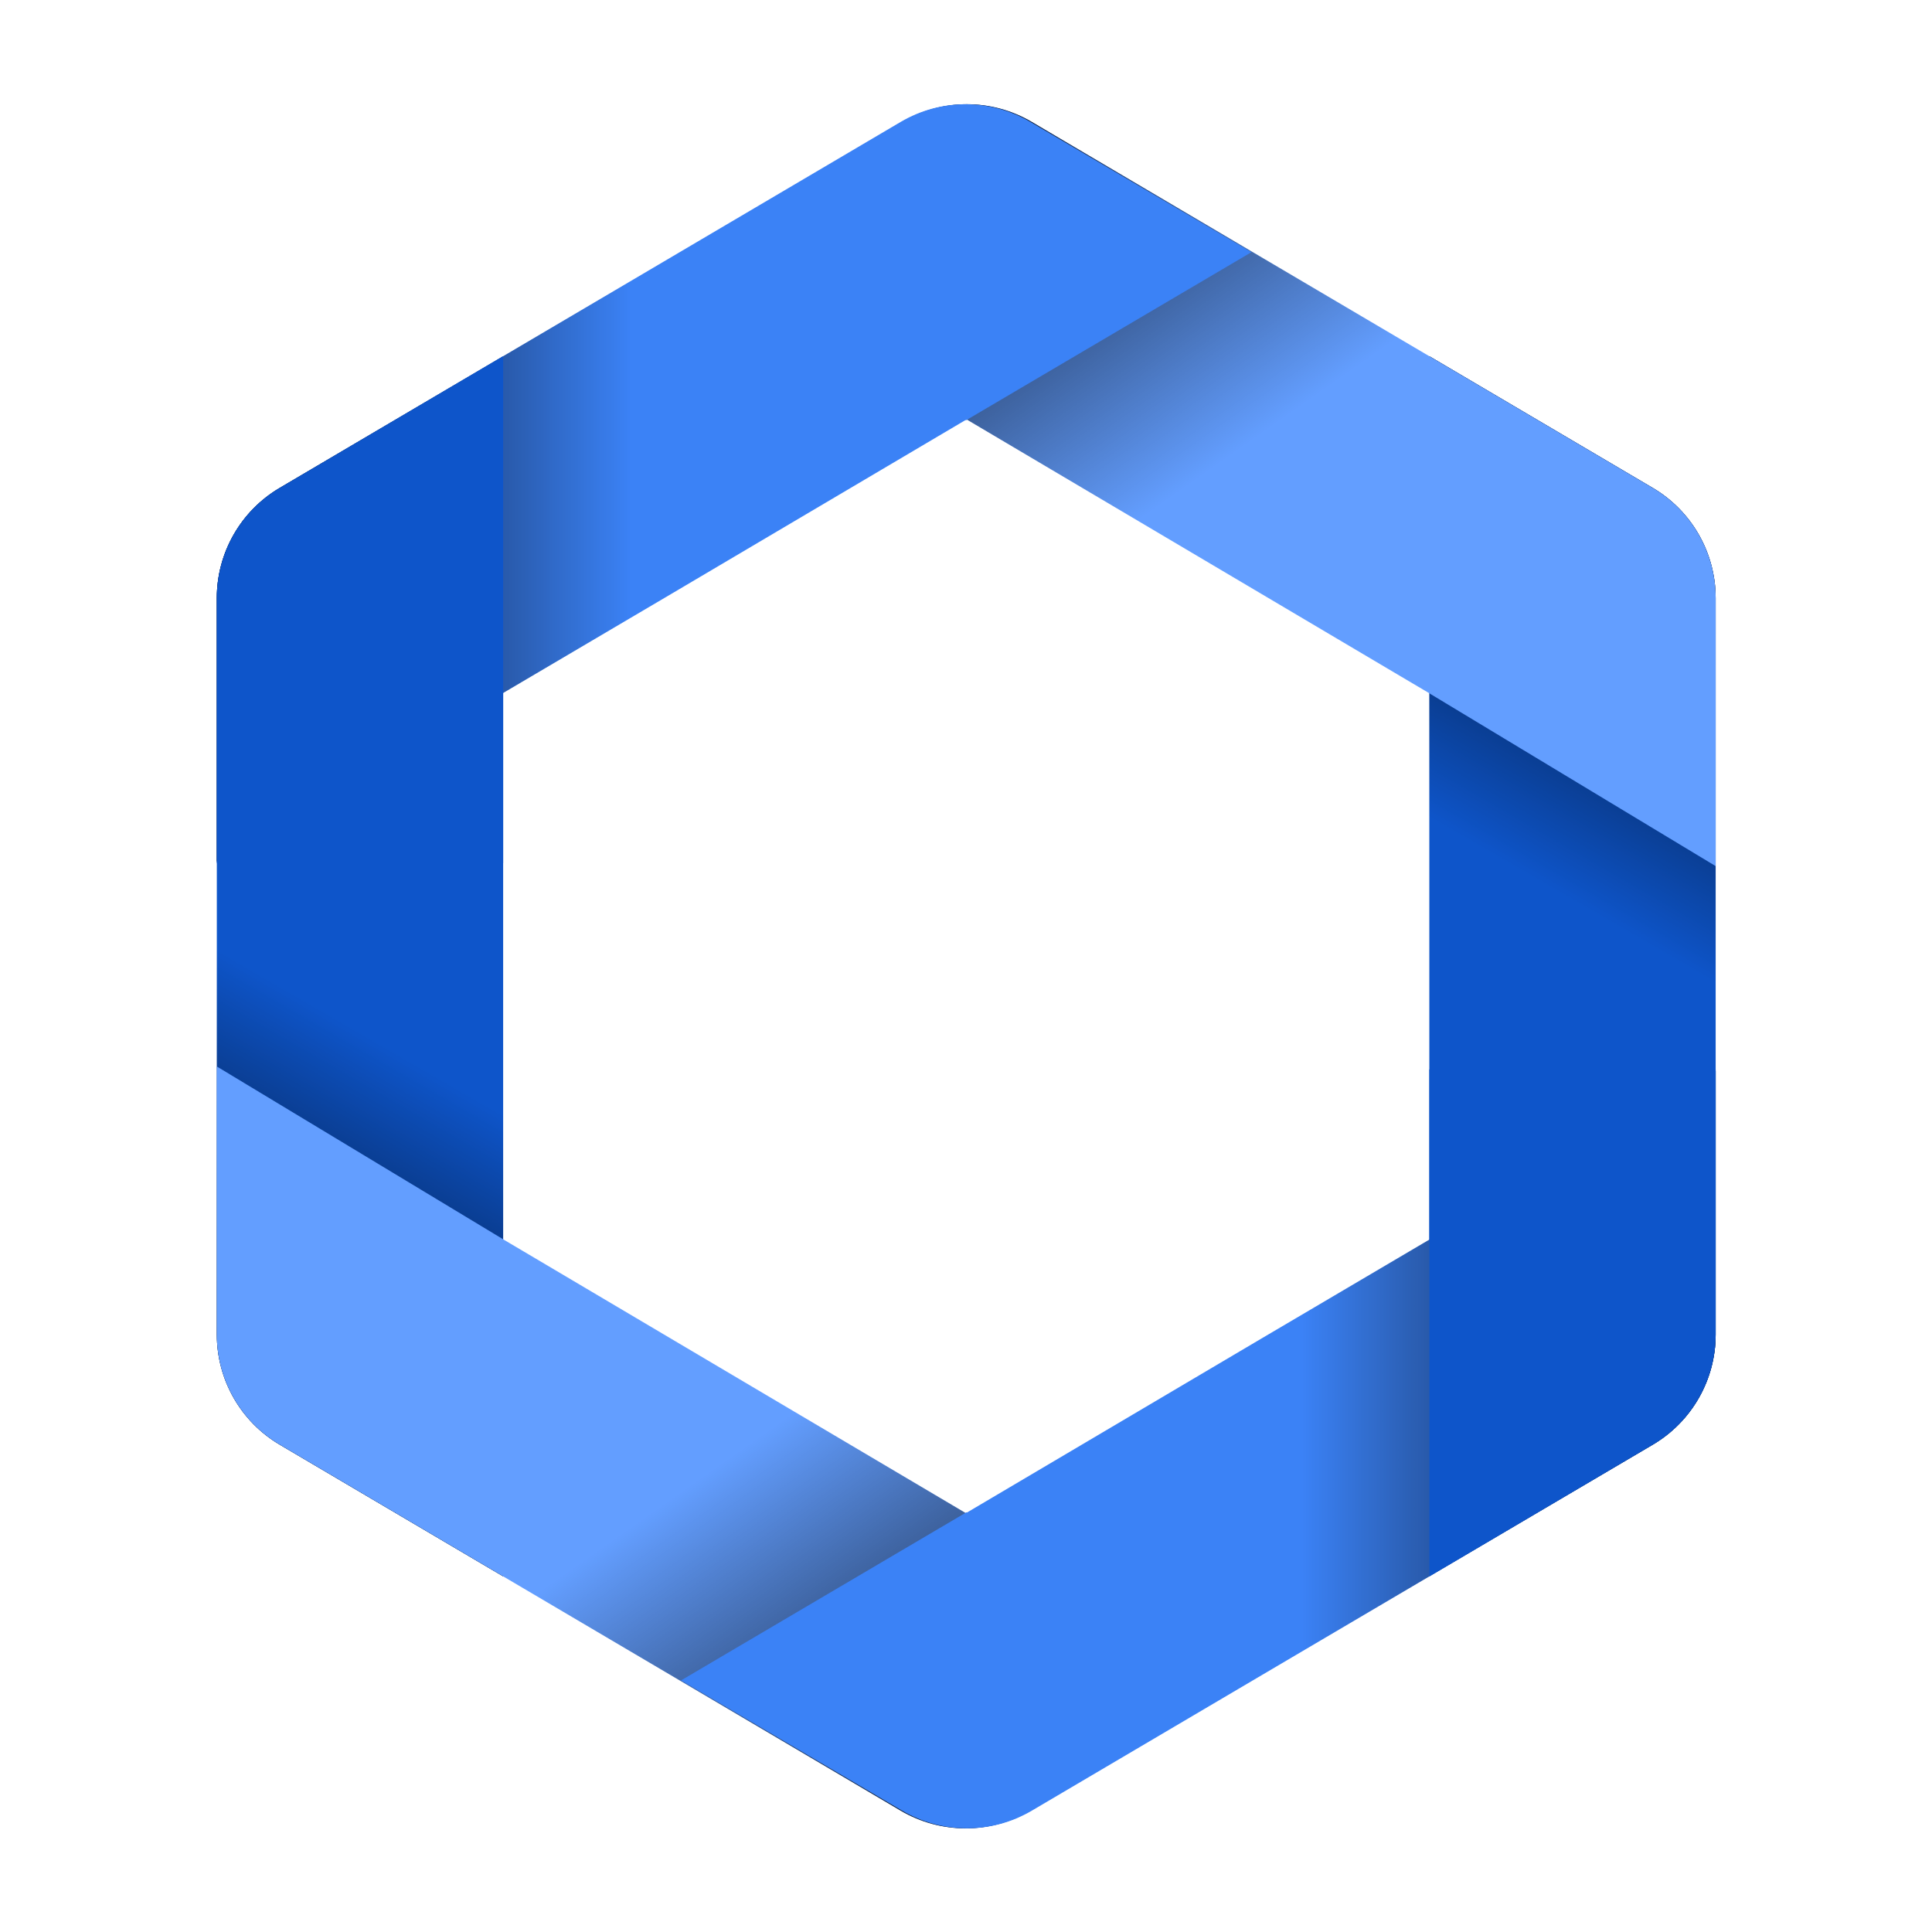
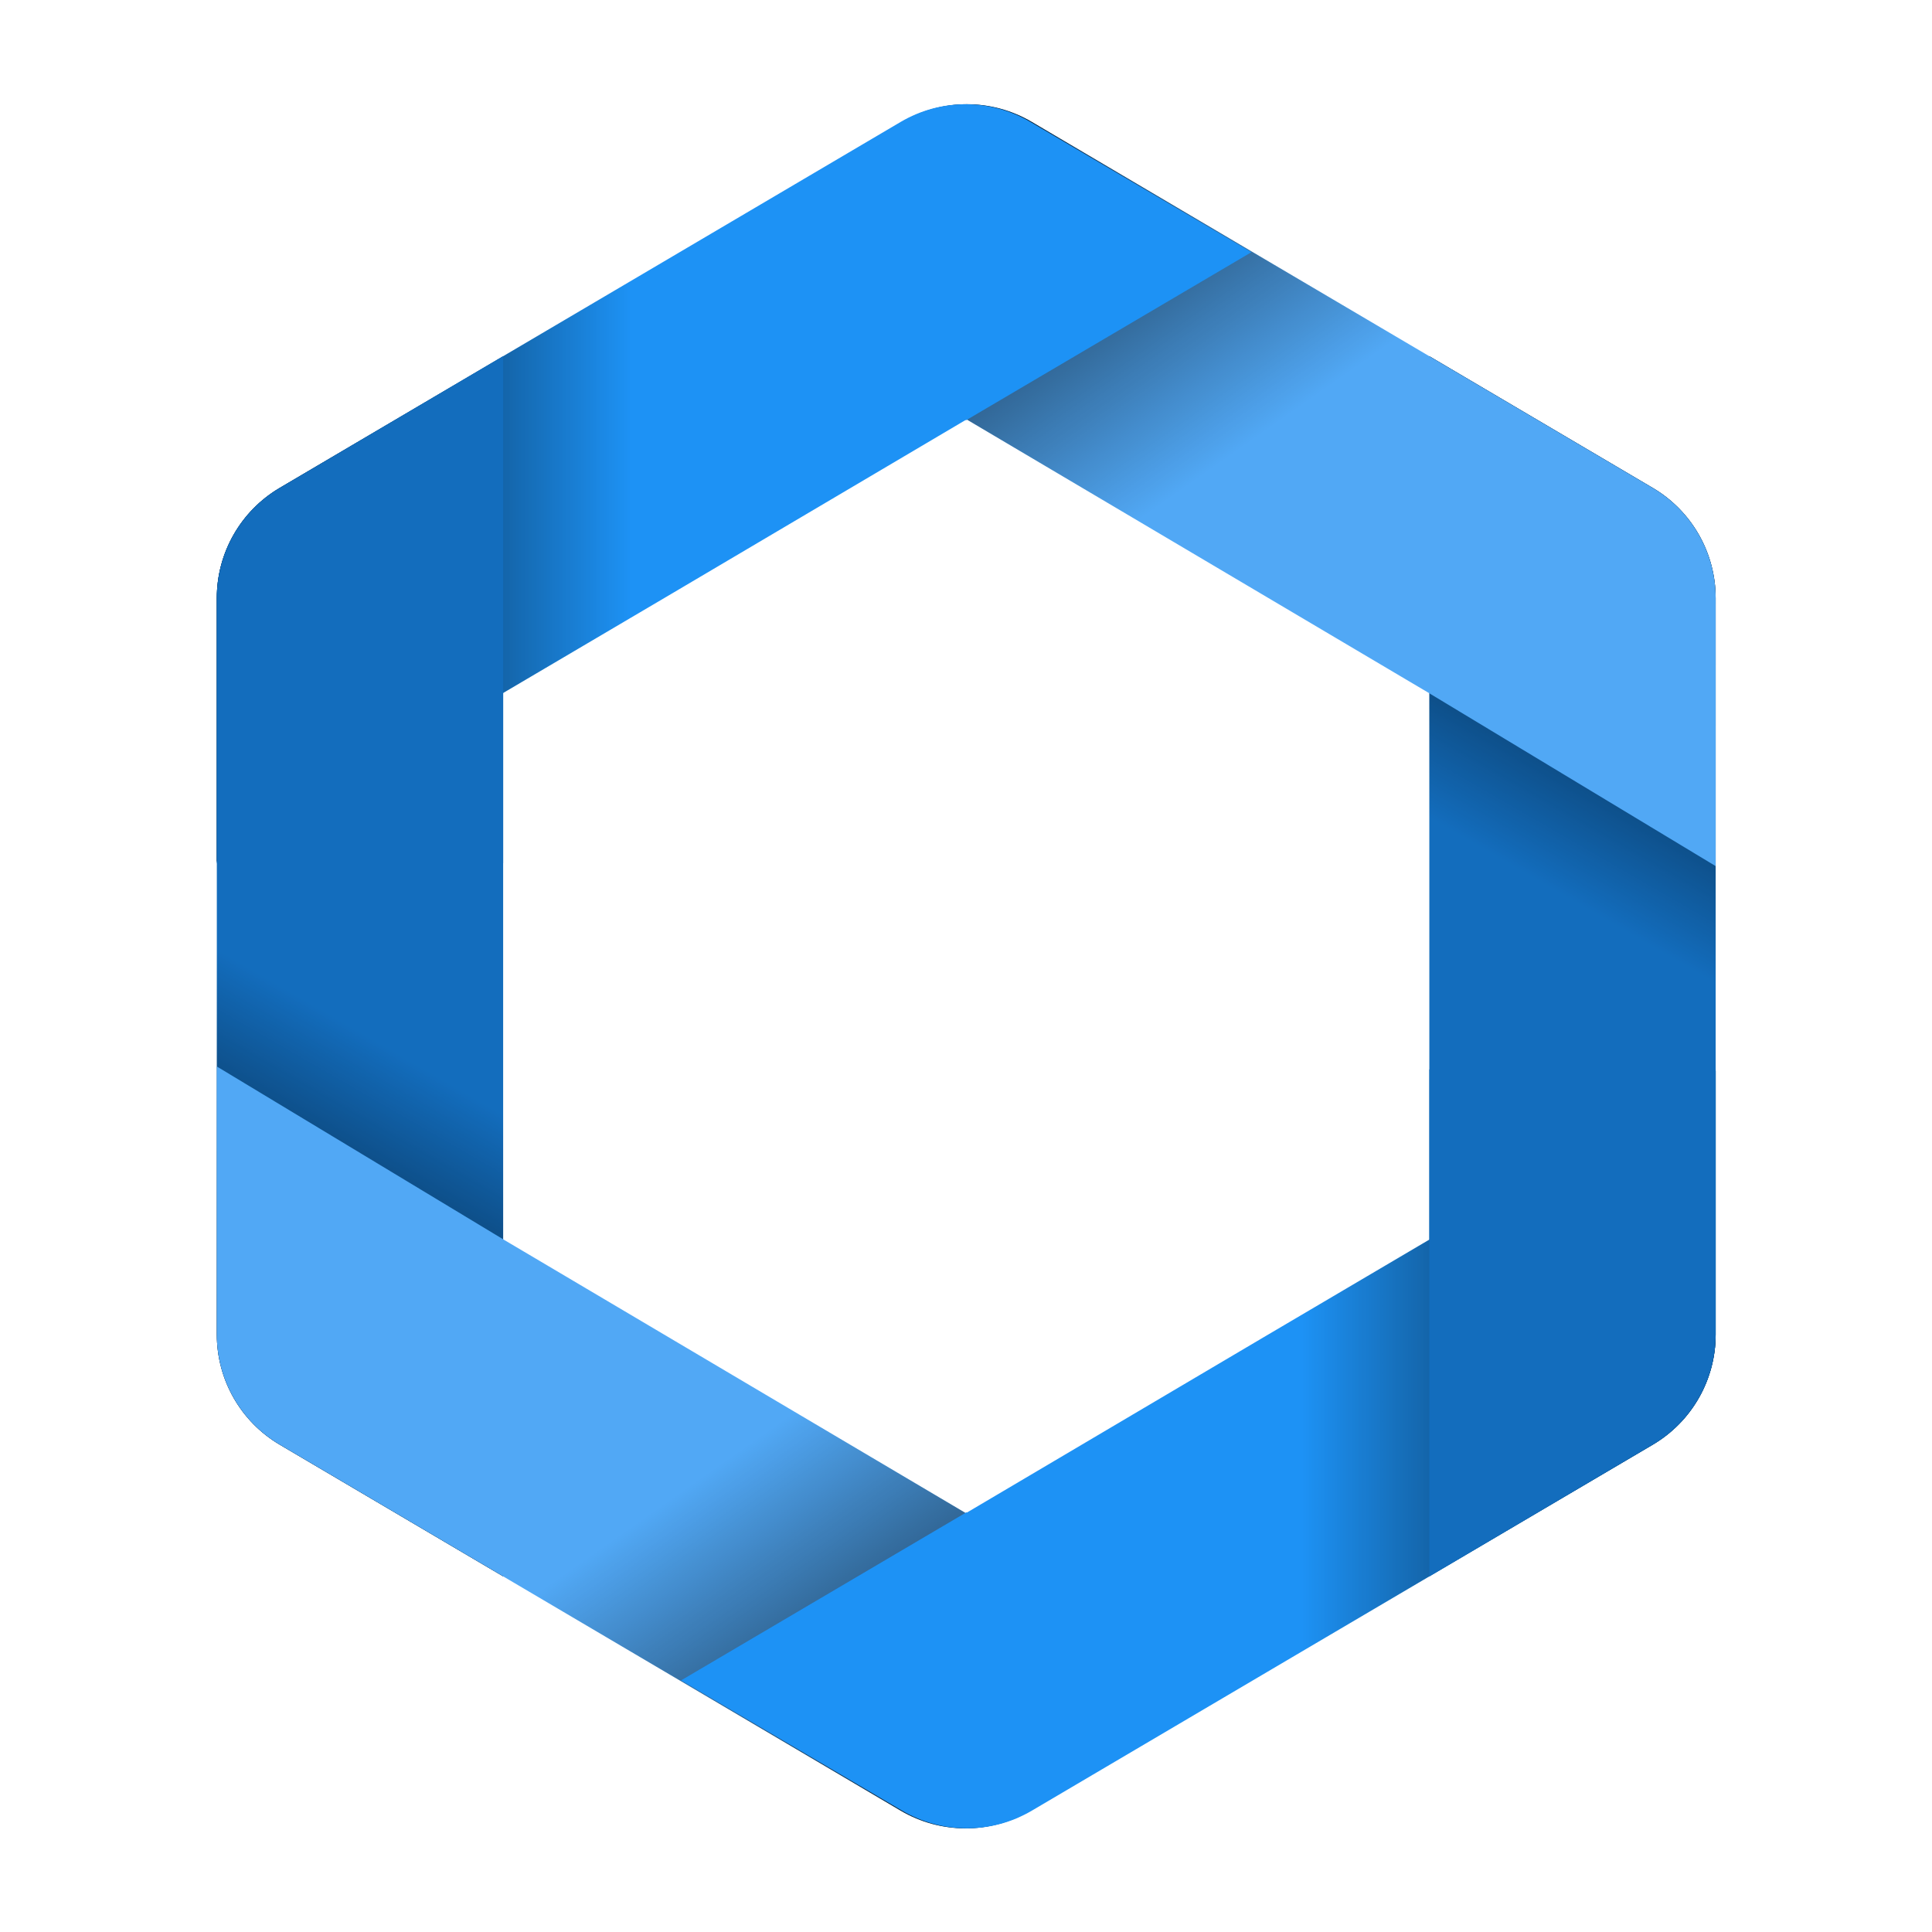
<svg xmlns="http://www.w3.org/2000/svg" width="695" height="695" viewBox="0 0 695 695" fill="none">
-   <path d="M181 567.062L100.643 519.699C86.612 511.429 78 496.357 78 480.071V215.137C78 198.851 86.612 183.778 100.643 175.508L181 128.144V567.062Z" fill="#0E55CA" />
-   <path d="M181 567.062L100.643 519.699C86.612 511.429 78 496.357 78 480.071V215.137C78 198.851 86.612 183.778 100.643 175.508L181 128.144V567.062Z" fill="url(#paint0_linear_120_98)" />
-   <path d="M514.176 128.148L594.533 175.511C608.564 183.781 617.176 198.853 617.176 215.139L617.176 480.074C617.176 496.36 608.564 511.433 594.533 519.703L514.176 567.067L514.176 128.148Z" fill="#0E55CA" />
-   <path d="M514.176 128.148L594.533 175.511C608.564 183.781 617.176 198.853 617.176 215.139L617.176 480.074C617.176 496.36 608.564 511.433 594.533 519.703L514.176 567.067L514.176 128.148Z" fill="url(#paint1_linear_120_98)" />
-   <path d="M370.692 651.34C356.279 659.835 338.391 659.835 323.978 651.34L100.644 519.703C86.613 511.434 78.001 496.361 78.001 480.075L78.001 383.647L181.058 445.844L181.058 445.858L188.449 450.226L449.632 604.813L370.692 651.34Z" fill="#639EFF" />
-   <path d="M370.692 651.34C356.279 659.835 338.391 659.835 323.978 651.34L100.644 519.703C86.613 511.434 78.001 496.361 78.001 480.075L78.001 383.647L181.058 445.844L181.058 445.858L188.449 450.226L449.632 604.813L370.692 651.34Z" fill="url(#paint2_linear_120_98)" />
-   <path d="M324.483 43.871C338.896 35.376 356.785 35.376 371.198 43.871L594.532 175.508C608.563 183.778 617.175 198.851 617.175 215.137L617.175 311.565L514.118 249.367V249.354L506.727 244.986L245.544 90.399L324.483 43.871Z" fill="#639EFF" />
-   <path d="M324.483 43.871C338.896 35.376 356.785 35.376 371.198 43.871L594.532 175.508C608.563 183.778 617.175 198.851 617.175 215.137L617.175 311.565L514.118 249.367V249.354L506.727 244.986L245.544 90.399L324.483 43.871Z" fill="url(#paint3_linear_120_98)" />
-   <path d="M323.977 43.871C338.389 35.376 356.279 35.376 370.691 43.871L450.176 90.721L347.5 151.201L347.334 151.104L240.406 214.284L78 309.949V215.137C78 198.851 86.612 183.778 100.643 175.508L323.977 43.871Z" fill="#3B82F6" />
-   <path d="M323.977 43.871C338.389 35.376 356.279 35.376 370.691 43.871L450.176 90.721L347.5 151.201L347.334 151.104L240.406 214.284L78 309.949V215.137C78 198.851 86.612 183.778 100.643 175.508L323.977 43.871Z" fill="url(#paint4_linear_120_98)" />
-   <path d="M371.199 651.34C356.786 659.835 338.897 659.835 324.484 651.34L244.999 604.49L347.675 544.009L347.842 544.107L455.302 480.612L617.176 385.261L617.176 480.074C617.176 496.36 608.564 511.433 594.533 519.703L371.199 651.34Z" fill="#3B82F6" />
-   <path d="M371.199 651.34C356.786 659.835 338.897 659.835 324.484 651.34L244.999 604.49L347.675 544.009L347.842 544.107L455.302 480.612L617.176 385.261L617.176 480.074C617.176 496.36 608.564 511.433 594.533 519.703L371.199 651.34Z" fill="url(#paint5_linear_120_98)" />
-   <path d="M181 310.5H78V215.137C78 198.851 86.612 183.778 100.643 175.508L181 128.144V310.5Z" fill="#0E55CA" />
-   <path d="M514.176 384.711L617.176 384.711L617.176 480.074C617.176 496.36 608.564 511.433 594.533 519.703L514.176 567.067L514.176 384.711Z" fill="#0E55CA" />
+   <path d="M181 567.062L100.643 519.699C86.612 511.429 78 496.358 78 480.071V215.137C78 198.85 86.612 183.778 100.643 175.508L181 128.144V567.062Z" fill="#136DBD" />
+   <path d="M181 567.062L100.643 519.699C86.612 511.429 78 496.358 78 480.071V215.137C78 198.85 86.612 183.778 100.643 175.508L181 128.144V567.062Z" fill="url(#paint0_linear_124_112)" />
+   <path d="M514.176 128.149L594.533 175.512C608.564 183.782 617.176 198.854 617.176 215.14L617.176 480.075C617.176 496.361 608.563 511.433 594.533 519.703L514.176 567.067L514.176 128.149Z" fill="#136DBD" />
+   <path d="M514.176 128.149L594.533 175.512C608.564 183.782 617.176 198.854 617.176 215.14L617.176 480.075C617.176 496.361 608.563 511.433 594.533 519.703L514.176 567.067L514.176 128.149Z" fill="url(#paint1_linear_124_112)" />
+   <path d="M370.692 651.341C356.279 659.836 338.391 659.836 323.978 651.341L100.644 519.704C86.613 511.434 78.001 496.361 78.001 480.075L78.001 383.647L181.058 445.845L181.058 445.858L188.449 450.226L449.632 604.813L370.692 651.341Z" fill="#51A8F5" />
+   <path d="M370.692 651.341C356.279 659.836 338.391 659.836 323.978 651.341L100.644 519.704C86.613 511.434 78.001 496.361 78.001 480.075L78.001 383.647L181.058 445.845L181.058 445.858L188.449 450.226L449.632 604.813L370.692 651.341Z" fill="url(#paint2_linear_124_112)" />
+   <path d="M324.483 43.871C338.896 35.376 356.785 35.376 371.198 43.871L594.532 175.508C608.563 183.778 617.175 198.851 617.175 215.137L617.175 311.565L514.118 249.367V249.354L506.727 244.986L245.544 90.399L324.483 43.871Z" fill="#51A8F5" />
+   <path d="M324.483 43.871C338.896 35.376 356.785 35.376 371.198 43.871L594.532 175.508C608.563 183.778 617.175 198.851 617.175 215.137L617.175 311.565L514.118 249.367V249.354L506.727 244.986L245.544 90.399L324.483 43.871Z" fill="url(#paint3_linear_124_112)" />
+   <path d="M323.977 43.871C338.389 35.376 356.278 35.376 370.691 43.871L450.176 90.721L347.5 151.201L347.334 151.104L240.406 214.284L78 309.949V215.137C78 198.851 86.612 183.778 100.643 175.508L323.977 43.871Z" fill="#1D92F5" />
+   <path d="M323.977 43.871C338.389 35.376 356.278 35.376 370.691 43.871L450.176 90.721L347.5 151.201L347.334 151.104L240.406 214.284L78 309.949V215.137C78 198.851 86.612 183.778 100.643 175.508L323.977 43.871Z" fill="url(#paint4_linear_124_112)" />
+   <path d="M371.199 651.34C356.786 659.835 338.897 659.835 324.484 651.34L244.999 604.49L347.675 544.009L347.842 544.108L455.302 480.613L617.176 385.261L617.176 480.074C617.176 496.361 608.564 511.434 594.533 519.703L371.199 651.34Z" fill="#1D92F5" />
+   <path d="M371.199 651.34C356.786 659.835 338.897 659.835 324.484 651.34L244.999 604.49L347.675 544.009L347.842 544.108L455.302 480.613L617.176 385.261L617.176 480.074C617.176 496.361 608.564 511.434 594.533 519.703L371.199 651.34Z" fill="url(#paint5_linear_124_112)" />
+   <path d="M181 310.5H78V215.137C78 198.85 86.612 183.778 100.643 175.508L181 128.144V310.5Z" fill="#136DBD" />
+   <path d="M514.176 384.711L617.176 384.711L617.176 480.075C617.176 496.361 608.563 511.433 594.533 519.703L514.176 567.067L514.176 384.711Z" fill="#136DBD" />
  <defs>
-     <linearGradient id="paint0_linear_120_98" x1="220.436" y1="177.5" x2="42.9" y2="485" gradientUnits="userSpaceOnUse">
+     <linearGradient id="paint0_linear_124_112" x1="220.436" y1="177.5" x2="42.9" y2="485" gradientUnits="userSpaceOnUse">
      <stop offset="0.6" stop-opacity="0" />
      <stop offset="1" />
    </linearGradient>
-     <linearGradient id="paint1_linear_120_98" x1="474.74" y1="517.71" x2="652.275" y2="210.21" gradientUnits="userSpaceOnUse">
+     <linearGradient id="paint1_linear_124_112" x1="474.74" y1="517.711" x2="652.275" y2="210.211" gradientUnits="userSpaceOnUse">
      <stop offset="0.6" stop-opacity="0" />
      <stop offset="1" />
    </linearGradient>
-     <linearGradient id="paint2_linear_120_98" x1="147.5" y1="294" x2="391.5" y2="641" gradientUnits="userSpaceOnUse">
+     <linearGradient id="paint2_linear_124_112" x1="147.5" y1="294.001" x2="391.5" y2="641" gradientUnits="userSpaceOnUse">
      <stop offset="0.6" stop-opacity="0" />
      <stop offset="1" />
    </linearGradient>
-     <linearGradient id="paint3_linear_120_98" x1="547.676" y1="401.211" x2="303.676" y2="54.211" gradientUnits="userSpaceOnUse">
+     <linearGradient id="paint3_linear_124_112" x1="547.676" y1="401.211" x2="303.676" y2="54.211" gradientUnits="userSpaceOnUse">
      <stop offset="0.6" stop-opacity="0" />
      <stop offset="1" />
    </linearGradient>
-     <linearGradient id="paint4_linear_120_98" x1="78" y1="173.725" x2="450.176" y2="173.725" gradientUnits="userSpaceOnUse">
+     <linearGradient id="paint4_linear_124_112" x1="78" y1="173.725" x2="450.176" y2="173.725" gradientUnits="userSpaceOnUse">
      <stop />
      <stop offset="0.4" stop-opacity="0" />
    </linearGradient>
-     <linearGradient id="paint5_linear_120_98" x1="617.176" y1="521.486" x2="244.999" y2="521.486" gradientUnits="userSpaceOnUse">
+     <linearGradient id="paint5_linear_124_112" x1="617.176" y1="521.486" x2="244.999" y2="521.486" gradientUnits="userSpaceOnUse">
      <stop />
      <stop offset="0.4" stop-opacity="0" />
    </linearGradient>
  </defs>
</svg>
